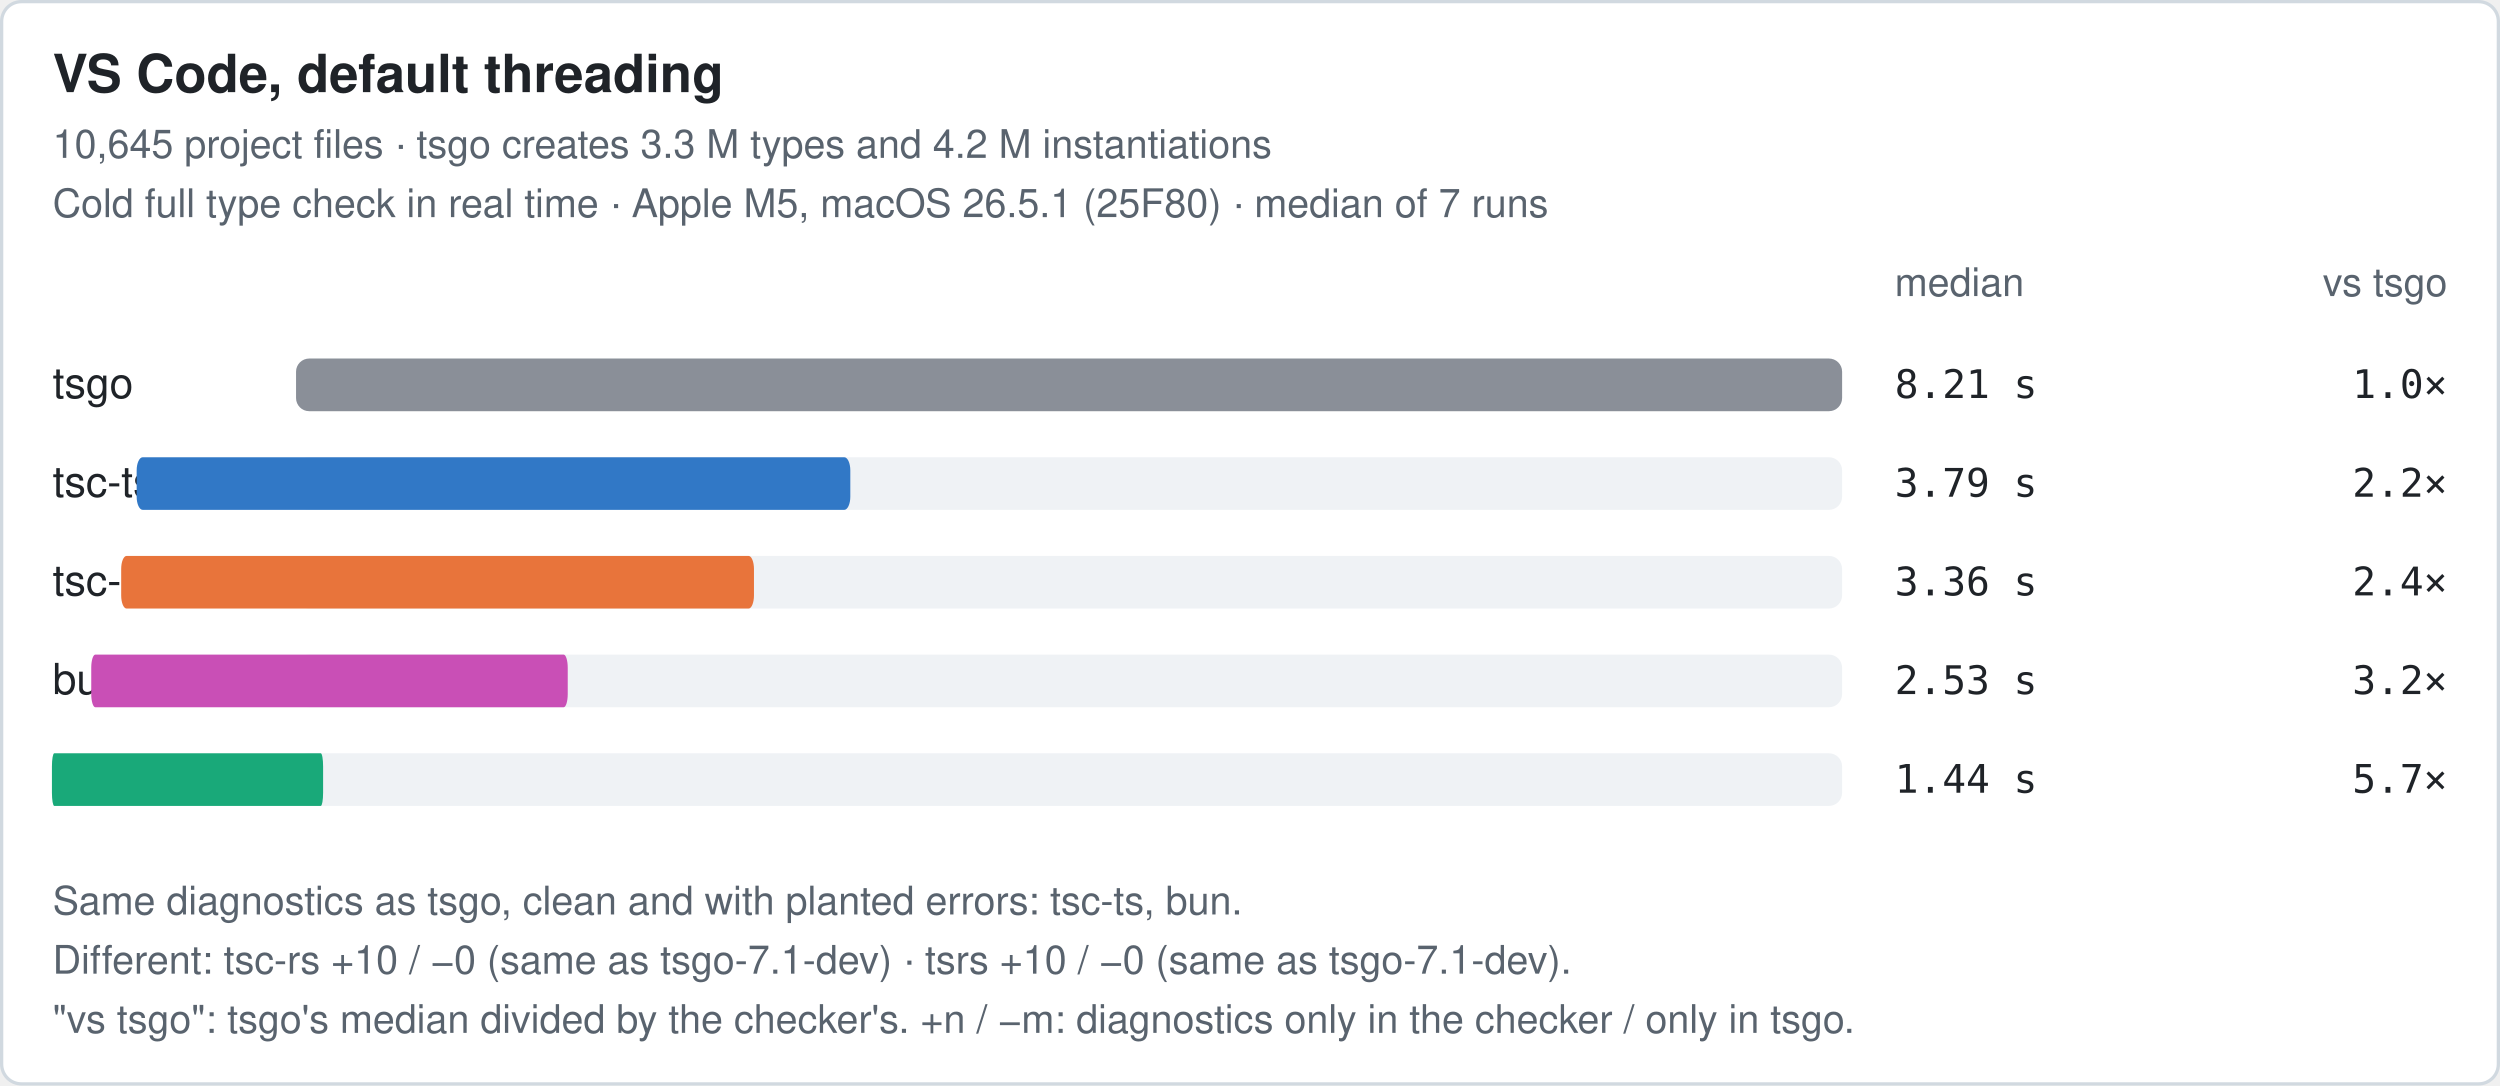
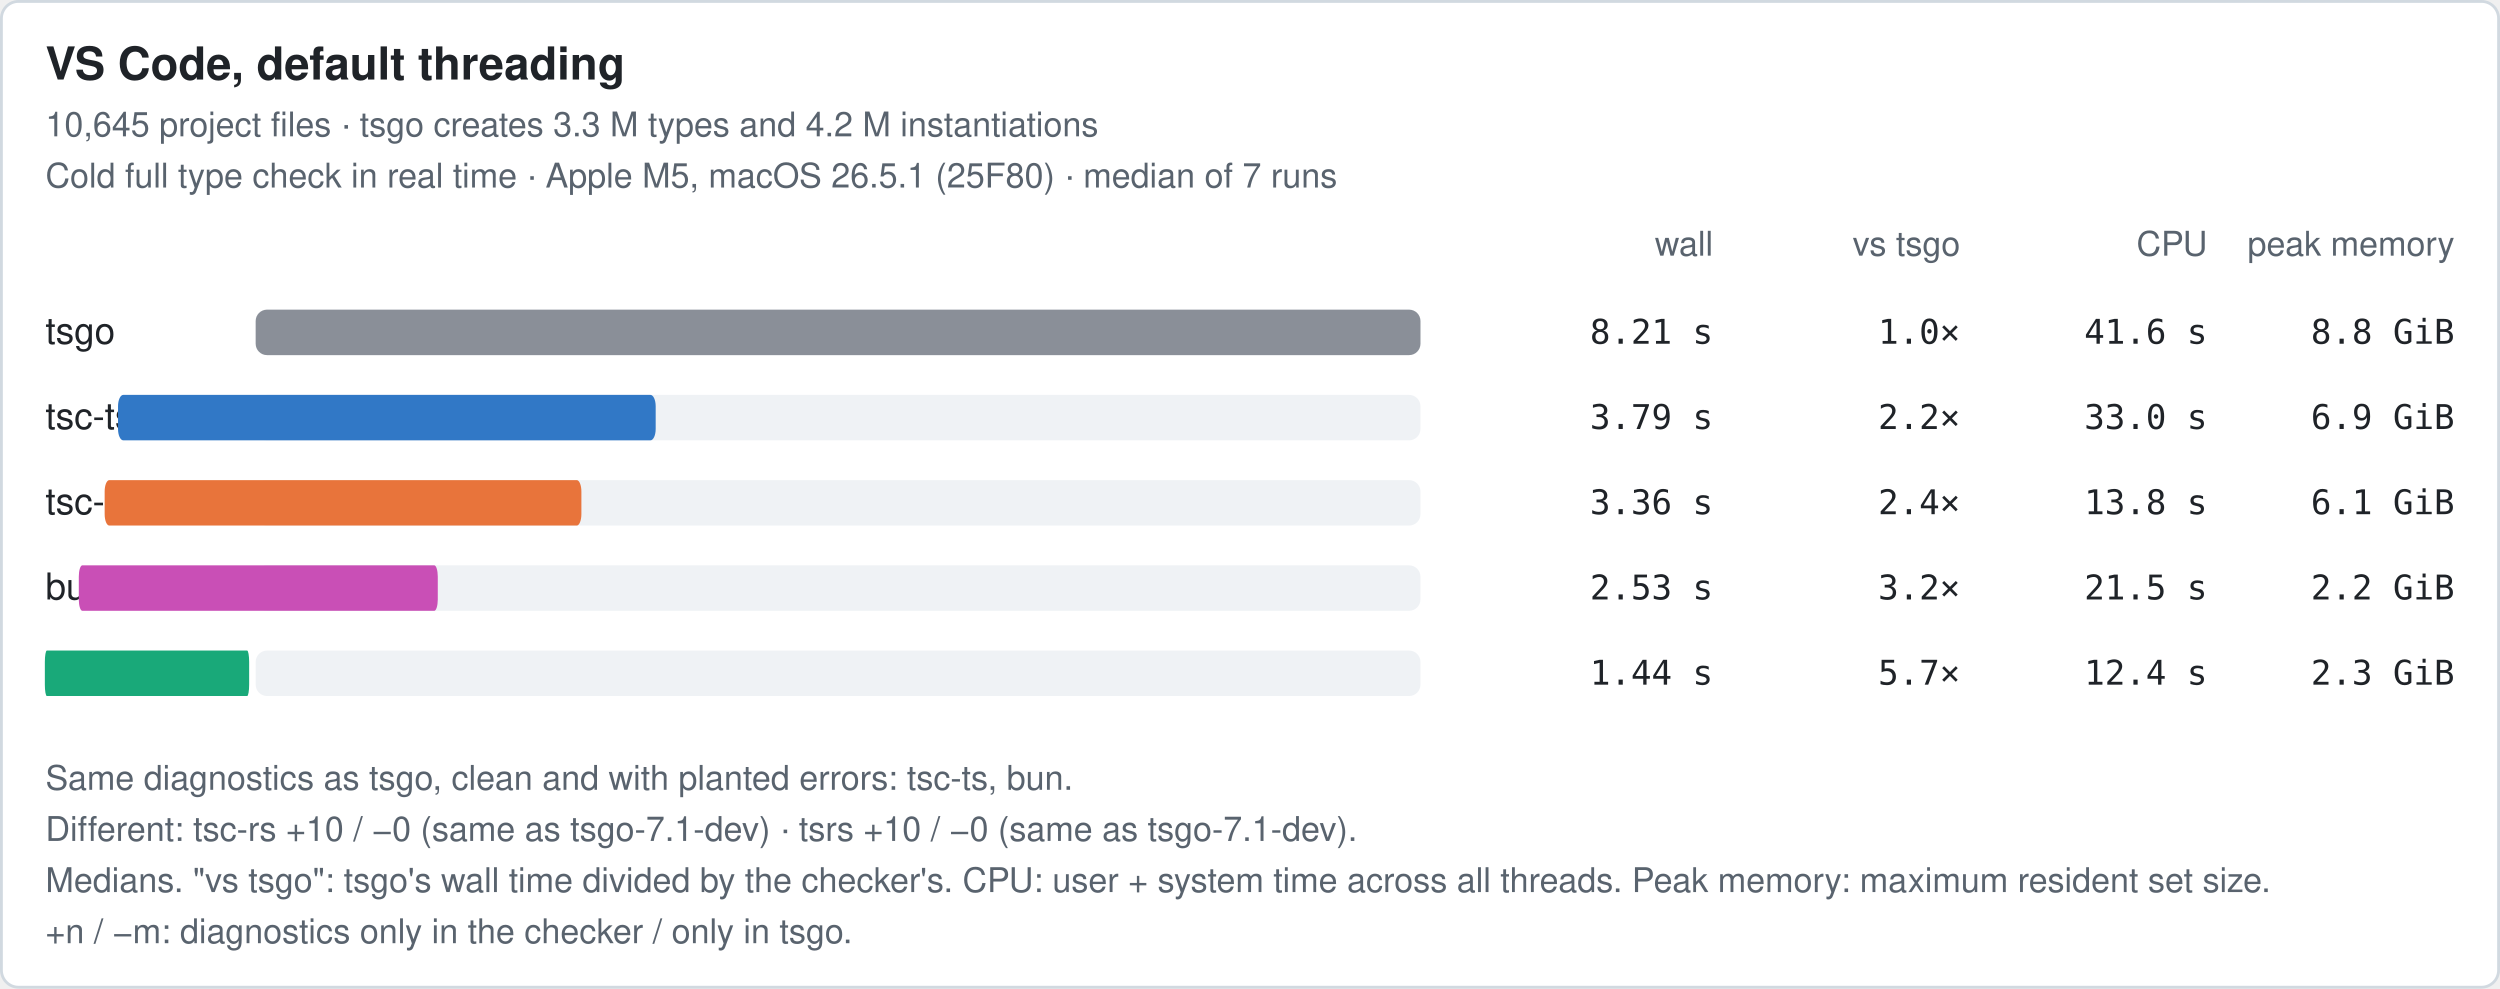
- <svg xmlns="http://www.w3.org/2000/svg" viewBox="0 0 760 330" width="760" height="330" role="img" aria-labelledby="t d">
+ <svg xmlns="http://www.w3.org/2000/svg" viewBox="0 0 880 348" width="880" height="348" role="img" aria-labelledby="t d">
  <style>
text{font-family:-apple-system,BlinkMacSystemFont,'Segoe UI',Helvetica,Arial,sans-serif;font-size:13px;fill:#1f2328}
.bg{fill:#ffffff;stroke:#d1d9e0}.track{fill:#eff2f5}
.title{font-size:16px;font-weight:600}.sub,.foot{font-size:12px;fill:#59636e}
.value{font-family:ui-monospace,SFMono-Regular,Menlo,Consolas,monospace;font-size:12px}
.bar{transform-box:fill-box;transform-origin:left center}.bar,.value{animation-duration:10.71s;animation-timing-function:linear;animation-iteration-count:infinite}
@keyframes b0{0%{transform:scaleX(0)}76.66%,100%{transform:scaleX(1)}}
@keyframes v0{0%,76.65%{opacity:0}76.66%,100%{opacity:1}}
.l0 .bar{animation-name:b0}.l0 .value{animation-name:v0}
@keyframes b1{0%{transform:scaleX(0)}35.39%,100%{transform:scaleX(0.4616)}}
@keyframes v1{0%,35.38%{opacity:0}35.39%,100%{opacity:1}}
.l1 .bar{animation-name:b1}.l1 .value{animation-name:v1}
@keyframes b2{0%{transform:scaleX(0)}31.37%,100%{transform:scaleX(0.4093)}}
@keyframes v2{0%,31.36%{opacity:0}31.37%,100%{opacity:1}}
.l2 .bar{animation-name:b2}.l2 .value{animation-name:v2}
@keyframes b3{0%{transform:scaleX(0)}23.62%,100%{transform:scaleX(0.3082)}}
@keyframes v3{0%,23.61%{opacity:0}23.62%,100%{opacity:1}}
.l3 .bar{animation-name:b3}.l3 .value{animation-name:v3}
@keyframes b4{0%{transform:scaleX(0)}13.45%,100%{transform:scaleX(0.1754)}}
@keyframes v4{0%,13.44%{opacity:0}13.45%,100%{opacity:1}}
.l4 .bar{animation-name:b4}.l4 .value{animation-name:v4}
@media (prefers-color-scheme:dark){.bg{fill:#0d1117;stroke:#3d444d}.track{fill:#21262d}text{fill:#e6edf3}.sub,.foot{fill:#9198a1}}
@media (prefers-reduced-motion:reduce){.bar,.value{animation:none}}
</style>
-   <rect class="bg" x="0.5" y="0.5" width="759" height="329" rx="6" />
+   <rect class="bg" x="0.5" y="0.5" width="879" height="347" rx="6" />
  <text class="title" x="16" y="28">VS Code, default threading</text>
  <text class="sub" x="16" y="48">10,645 project files · tsgo creates 3.3 M types and 4.2 M instantiations</text>
  <text class="sub" x="16" y="66">Cold full type check in real time · Apple M5, macOS 26.5.1 (25F80) · median of 7 runs</text>
-   <text class="sub" x="576" y="90">median</text>
-   <text class="sub" x="744" y="90" text-anchor="end">vs tsgo</text>
+   <text class="sub" x="603" y="90" text-anchor="end">wall</text>
+   <text class="sub" x="690" y="90" text-anchor="end">vs tsgo</text>
+   <text class="sub" x="777" y="90" text-anchor="end">CPU</text>
+   <text class="sub" x="864" y="90" text-anchor="end">peak memory</text>
  <g class="l0">
    <text class="name" x="16" y="121">tsgo</text>
-     <rect class="track" x="90" y="109" width="470" height="16" rx="4" />
-     <rect class="bar" x="90" y="109" width="470" height="16" rx="4" fill="#8a8f98" style="transform:scaleX(1)" />
-     <text class="value" x="576" y="121">8.21 s</text>
-     <text class="value" x="744" y="121" text-anchor="end">1.0×</text>
+     <rect class="track" x="90" y="109" width="410" height="16" rx="4" />
+     <rect class="bar" x="90" y="109" width="410" height="16" rx="4" fill="#8a8f98" style="transform:scaleX(1)" />
+     <text class="value" x="603" y="121" text-anchor="end">8.21 s</text>
+     <text class="value" x="690" y="121" text-anchor="end">1.0×</text>
+     <text class="value" x="777" y="121" text-anchor="end">41.6 s</text>
+     <text class="value" x="864" y="121" text-anchor="end">8.8 GiB</text>
  </g>
  <g class="l1">
    <text class="name" x="16" y="151">tsc-ts</text>
-     <rect class="track" x="90" y="139" width="470" height="16" rx="4" />
-     <rect class="bar" x="90" y="139" width="470" height="16" rx="4" fill="#3178c6" style="transform:scaleX(0.4616)" />
-     <text class="value" x="576" y="151">3.79 s</text>
-     <text class="value" x="744" y="151" text-anchor="end">2.2×</text>
+     <rect class="track" x="90" y="139" width="410" height="16" rx="4" />
+     <rect class="bar" x="90" y="139" width="410" height="16" rx="4" fill="#3178c6" style="transform:scaleX(0.4616)" />
+     <text class="value" x="603" y="151" text-anchor="end">3.79 s</text>
+     <text class="value" x="690" y="151" text-anchor="end">2.2×</text>
+     <text class="value" x="777" y="151" text-anchor="end">33.0 s</text>
+     <text class="value" x="864" y="151" text-anchor="end">6.9 GiB</text>
  </g>
  <g class="l2">
    <text class="name" x="16" y="181">tsc-rs</text>
-     <rect class="track" x="90" y="169" width="470" height="16" rx="4" />
-     <rect class="bar" x="90" y="169" width="470" height="16" rx="4" fill="#e8743b" style="transform:scaleX(0.4093)" />
-     <text class="value" x="576" y="181">3.36 s</text>
-     <text class="value" x="744" y="181" text-anchor="end">2.4×</text>
+     <rect class="track" x="90" y="169" width="410" height="16" rx="4" />
+     <rect class="bar" x="90" y="169" width="410" height="16" rx="4" fill="#e8743b" style="transform:scaleX(0.4093)" />
+     <text class="value" x="603" y="181" text-anchor="end">3.36 s</text>
+     <text class="value" x="690" y="181" text-anchor="end">2.4×</text>
+     <text class="value" x="777" y="181" text-anchor="end">13.8 s</text>
+     <text class="value" x="864" y="181" text-anchor="end">6.1 GiB</text>
  </g>
  <g class="l3">
    <text class="name" x="16" y="211">bun</text>
-     <rect class="track" x="90" y="199" width="470" height="16" rx="4" />
-     <rect class="bar" x="90" y="199" width="470" height="16" rx="4" fill="#c94fb6" style="transform:scaleX(0.3082)" />
-     <text class="value" x="576" y="211">2.53 s</text>
-     <text class="value" x="744" y="211" text-anchor="end">3.2×</text>
+     <rect class="track" x="90" y="199" width="410" height="16" rx="4" />
+     <rect class="bar" x="90" y="199" width="410" height="16" rx="4" fill="#c94fb6" style="transform:scaleX(0.3082)" />
+     <text class="value" x="603" y="211" text-anchor="end">2.53 s</text>
+     <text class="value" x="690" y="211" text-anchor="end">3.2×</text>
+     <text class="value" x="777" y="211" text-anchor="end">21.5 s</text>
+     <text class="value" x="864" y="211" text-anchor="end">2.2 GiB</text>
  </g>
  <g class="l4">
    <text class="name" x="16" y="241">tsrs</text>
-     <rect class="track" x="90" y="229" width="470" height="16" rx="4" />
-     <rect class="bar" x="90" y="229" width="470" height="16" rx="4" fill="#19a979" style="transform:scaleX(0.1754)" />
-     <text class="value" x="576" y="241">1.44 s</text>
-     <text class="value" x="744" y="241" text-anchor="end">5.7×</text>
+     <rect class="track" x="90" y="229" width="410" height="16" rx="4" />
+     <rect class="bar" x="90" y="229" width="410" height="16" rx="4" fill="#19a979" style="transform:scaleX(0.1754)" />
+     <text class="value" x="603" y="241" text-anchor="end">1.44 s</text>
+     <text class="value" x="690" y="241" text-anchor="end">5.7×</text>
+     <text class="value" x="777" y="241" text-anchor="end">12.4 s</text>
+     <text class="value" x="864" y="241" text-anchor="end">2.3 GiB</text>
  </g>
  <text class="foot" x="16" y="278">Same diagnostics as tsgo, clean and with planted errors: tsc-ts, bun.</text>
  <text class="foot" x="16" y="296">Different: tsc-rs +10 / −0 (same as tsgo-7.1-dev) · tsrs +10 / −0 (same as tsgo-7.1-dev).</text>
-   <text class="foot" x="16" y="314">"vs tsgo": tsgo's median divided by the checker's. +n / −m: diagnostics only in the checker / only in tsgo.</text>
+   <text class="foot" x="16" y="314">Medians. "vs tsgo": tsgo's wall time divided by the checker's. CPU: user + system time across all threads. Peak memory: maximum resident set size.</text>
+   <text class="foot" x="16" y="332">+n / −m: diagnostics only in the checker / only in tsgo.</text>
</svg>
